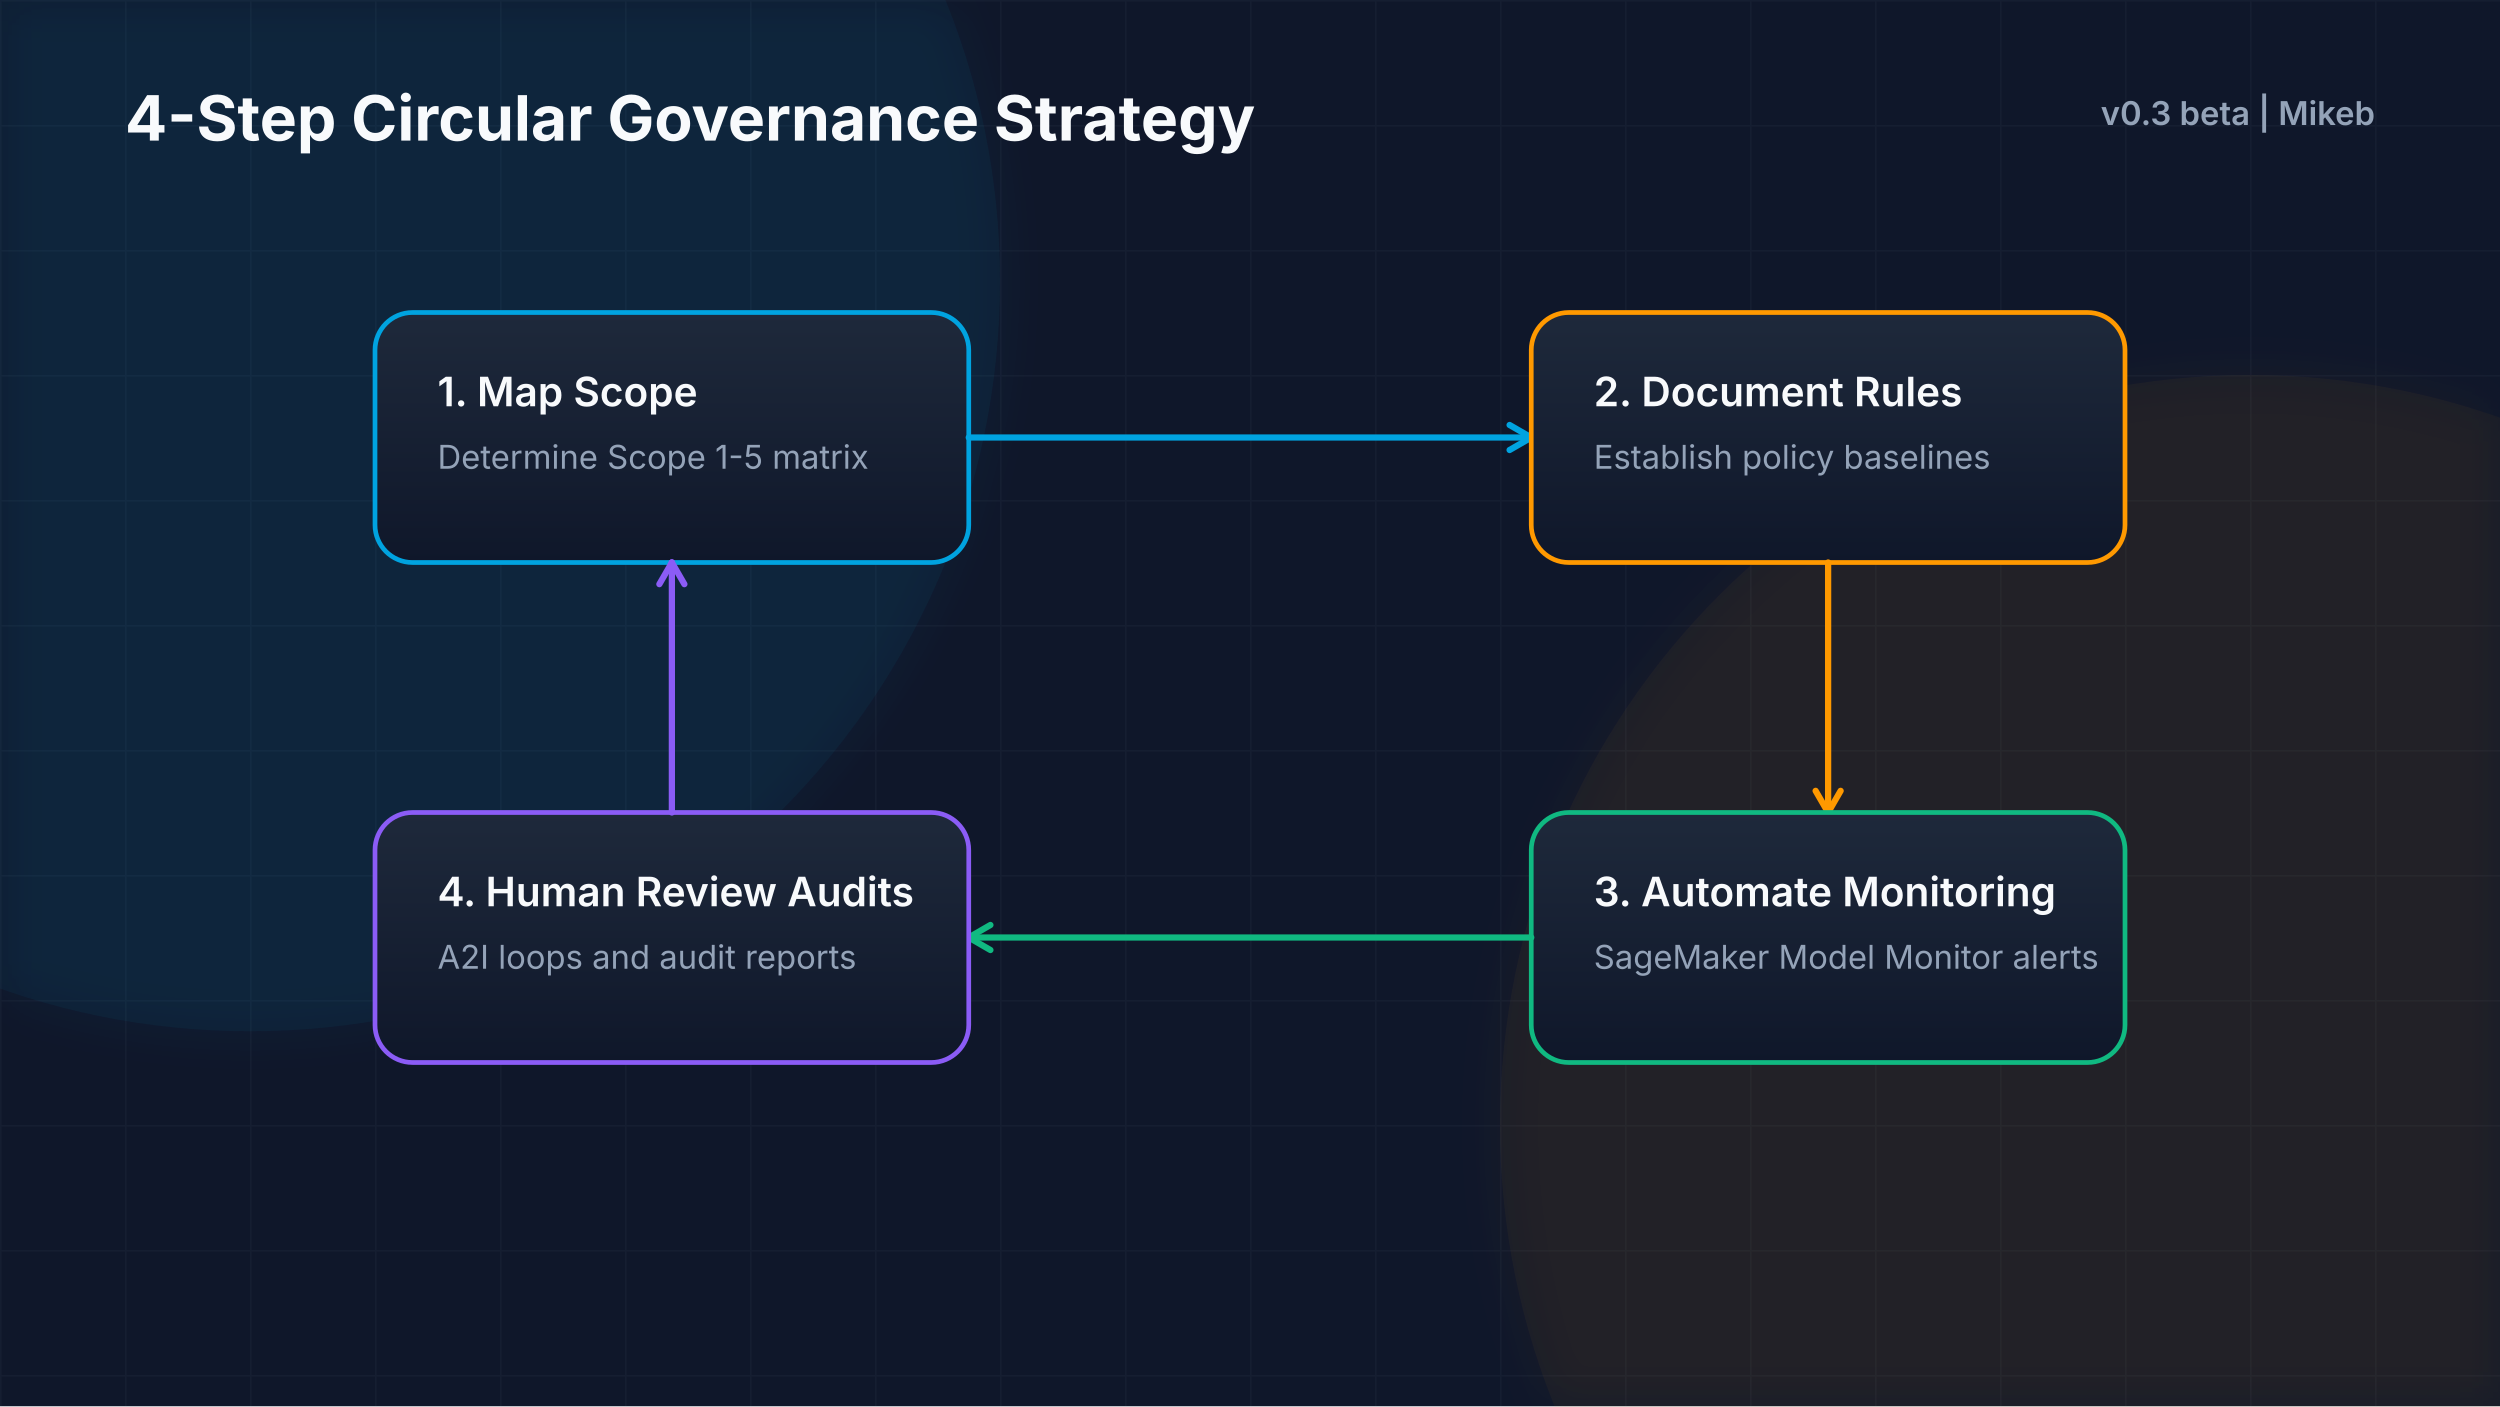
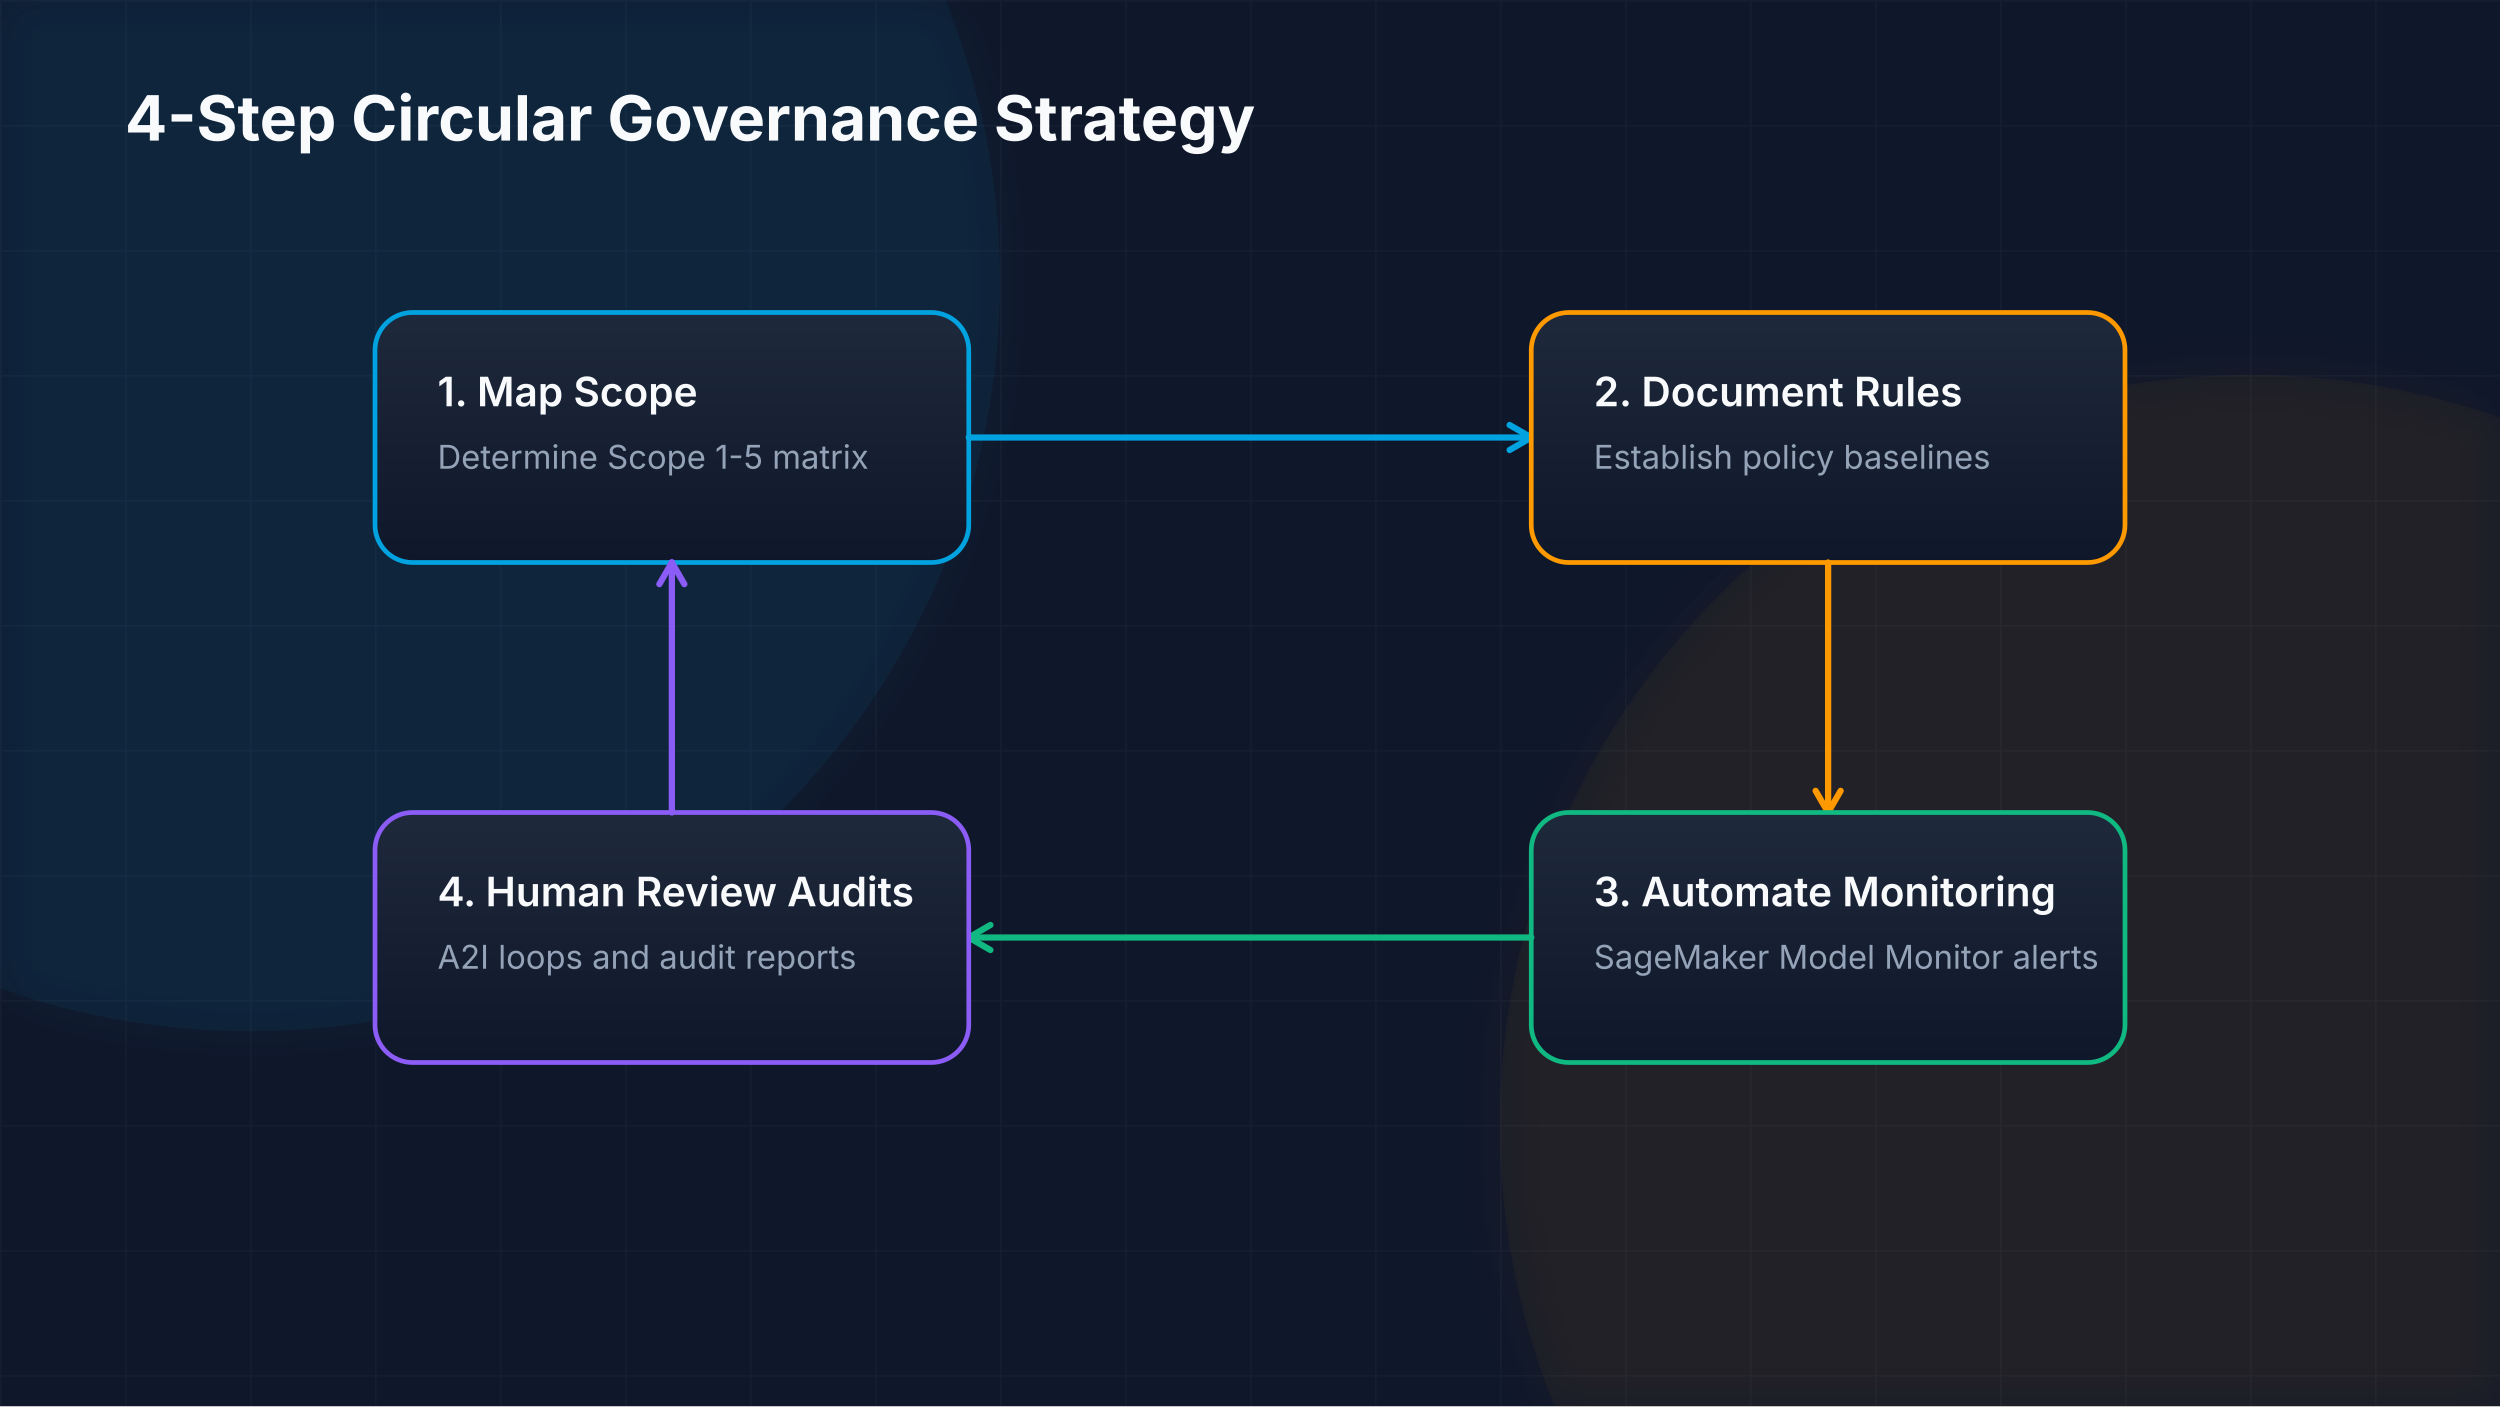
<svg xmlns="http://www.w3.org/2000/svg" viewBox="0 0 800 450" width="100%" height="100%">
  <defs>
    <linearGradient id="aws-orange" x1="0%" y1="0%" x2="100%" y2="100%">
      <stop offset="0%" stop-color="#FF9900" />
      <stop offset="100%" stop-color="#FFC400" />
    </linearGradient>
    <linearGradient id="cloud-blue" x1="0%" y1="0%" x2="100%" y2="100%">
      <stop offset="0%" stop-color="#00A3E0" />
      <stop offset="100%" stop-color="#1D70B8" />
    </linearGradient>
    <linearGradient id="success-green" x1="0%" y1="0%" x2="100%" y2="100%">
      <stop offset="0%" stop-color="#10B981" />
      <stop offset="100%" stop-color="#059669" />
    </linearGradient>
    <linearGradient id="alert-red" x1="0%" y1="0%" x2="100%" y2="100%">
      <stop offset="0%" stop-color="#EF4444" />
      <stop offset="100%" stop-color="#DC2626" />
    </linearGradient>
    <linearGradient id="warning-gold" x1="0%" y1="0%" x2="100%" y2="100%">
      <stop offset="0%" stop-color="#F59E0B" />
      <stop offset="100%" stop-color="#D97706" />
    </linearGradient>
    <linearGradient id="dark-card" x1="0%" y1="0%" x2="0%" y2="100%">
      <stop offset="0%" stop-color="#1E293B" />
      <stop offset="100%" stop-color="#0F172A" />
    </linearGradient>
    <linearGradient id="purple-glow" x1="0%" y1="0%" x2="100%" y2="100%">
      <stop offset="0%" stop-color="#8B5CF6" />
      <stop offset="100%" stop-color="#6D28D9" />
    </linearGradient>
    <filter id="glow-orange" x="-20%" y="-20%" width="140%" height="140%">
      <feGaussianBlur stdDeviation="8" result="blur" />
      <feComposite in="SourceGraphic" in2="blur" operator="over" />
    </filter>
    <filter id="glow-blue" x="-20%" y="-20%" width="140%" height="140%">
      <feGaussianBlur stdDeviation="8" result="blur" />
      <feComposite in="SourceGraphic" in2="blur" operator="over" />
    </filter>
    <pattern id="grid" width="40" height="40" patternUnits="userSpaceOnUse">
      <path d="M 40 0 L 0 0 0 40" fill="none" stroke="rgba(148, 163, 184, 0.05)" stroke-width="1" />
    </pattern>
  </defs>
  <rect width="800" height="450" fill="#0F172A" />
  <rect width="800" height="450" fill="url(#grid)" />
  <circle cx="80" cy="90" r="240" fill="rgba(0, 163, 224, 0.05)" filter="url(#glow-blue)" />
  <circle cx="720" cy="360" r="240" fill="rgba(255, 153, 0, 0.04)" filter="url(#glow-orange)" />
  <text x="40" y="45" font-family="Inter, system-ui, sans-serif" font-size="20" font-weight="700" fill="#F8FAFC">4-Step Circular Governance Strategy</text>
-   <text x="760" y="40" font-family="Inter, system-ui, sans-serif" font-size="10.5" font-weight="600" fill="#94A3B8" text-anchor="end">v0.3 beta | Mikeb</text>
  <rect x="120" y="100" width="190" height="80" rx="12" fill="url(#dark-card)" stroke="#00A3E0" stroke-width="1.5" />
  <text x="140" y="130" font-family="Inter, system-ui, sans-serif" font-size="13" font-weight="600" fill="#F8FAFC">1. Map Scope</text>
  <text x="140" y="150" font-family="Inter, system-ui, sans-serif" font-size="10.5" fill="#94A3B8">Determine Scope 1-5 matrix</text>
  <line x1="310" y1="140" x2="490" y2="140" stroke="#00A3E0" stroke-width="2" stroke-linecap="round" />
  <line x1="490" y1="140" x2="483.072" y2="144.0" stroke="#00A3E0" stroke-width="2" stroke-linecap="round" />
  <line x1="490" y1="140" x2="483.072" y2="136.0" stroke="#00A3E0" stroke-width="2" stroke-linecap="round" />
  <rect x="490" y="100" width="190" height="80" rx="12" fill="url(#dark-card)" stroke="#FF9900" stroke-width="1.5" />
  <text x="510" y="130" font-family="Inter, system-ui, sans-serif" font-size="13" font-weight="600" fill="#F8FAFC">2. Document Rules</text>
  <text x="510" y="150" font-family="Inter, system-ui, sans-serif" font-size="10.5" fill="#94A3B8">Establish policy baselines</text>
  <line x1="585" y1="180" x2="585" y2="260" stroke="#FF9900" stroke-width="2" stroke-linecap="round" />
  <line x1="585" y1="260" x2="581.0" y2="253.072" stroke="#FF9900" stroke-width="2" stroke-linecap="round" />
  <line x1="585" y1="260" x2="589.0" y2="253.072" stroke="#FF9900" stroke-width="2" stroke-linecap="round" />
  <rect x="490" y="260" width="190" height="80" rx="12" fill="url(#dark-card)" stroke="#10B981" stroke-width="1.5" />
  <text x="510" y="290" font-family="Inter, system-ui, sans-serif" font-size="13" font-weight="600" fill="#F8FAFC">3. Automate Monitoring</text>
  <text x="510" y="310" font-family="Inter, system-ui, sans-serif" font-size="10.5" fill="#94A3B8">SageMaker Model Monitor alerts</text>
  <line x1="490" y1="300" x2="310" y2="300" stroke="#10B981" stroke-width="2" stroke-linecap="round" />
  <line x1="310" y1="300" x2="316.928" y2="296.0" stroke="#10B981" stroke-width="2" stroke-linecap="round" />
  <line x1="310" y1="300" x2="316.928" y2="304.0" stroke="#10B981" stroke-width="2" stroke-linecap="round" />
  <rect x="120" y="260" width="190" height="80" rx="12" fill="url(#dark-card)" stroke="#8B5CF6" stroke-width="1.5" />
  <text x="140" y="290" font-family="Inter, system-ui, sans-serif" font-size="13" font-weight="600" fill="#F8FAFC">4. Human Review Audits</text>
  <text x="140" y="310" font-family="Inter, system-ui, sans-serif" font-size="10.5" fill="#94A3B8">A2I loops and audit reports</text>
  <line x1="215" y1="260" x2="215" y2="180" stroke="#8B5CF6" stroke-width="2" stroke-linecap="round" />
  <line x1="215" y1="180" x2="219.0" y2="186.928" stroke="#8B5CF6" stroke-width="2" stroke-linecap="round" />
  <line x1="215" y1="180" x2="211.0" y2="186.928" stroke="#8B5CF6" stroke-width="2" stroke-linecap="round" />
</svg>
